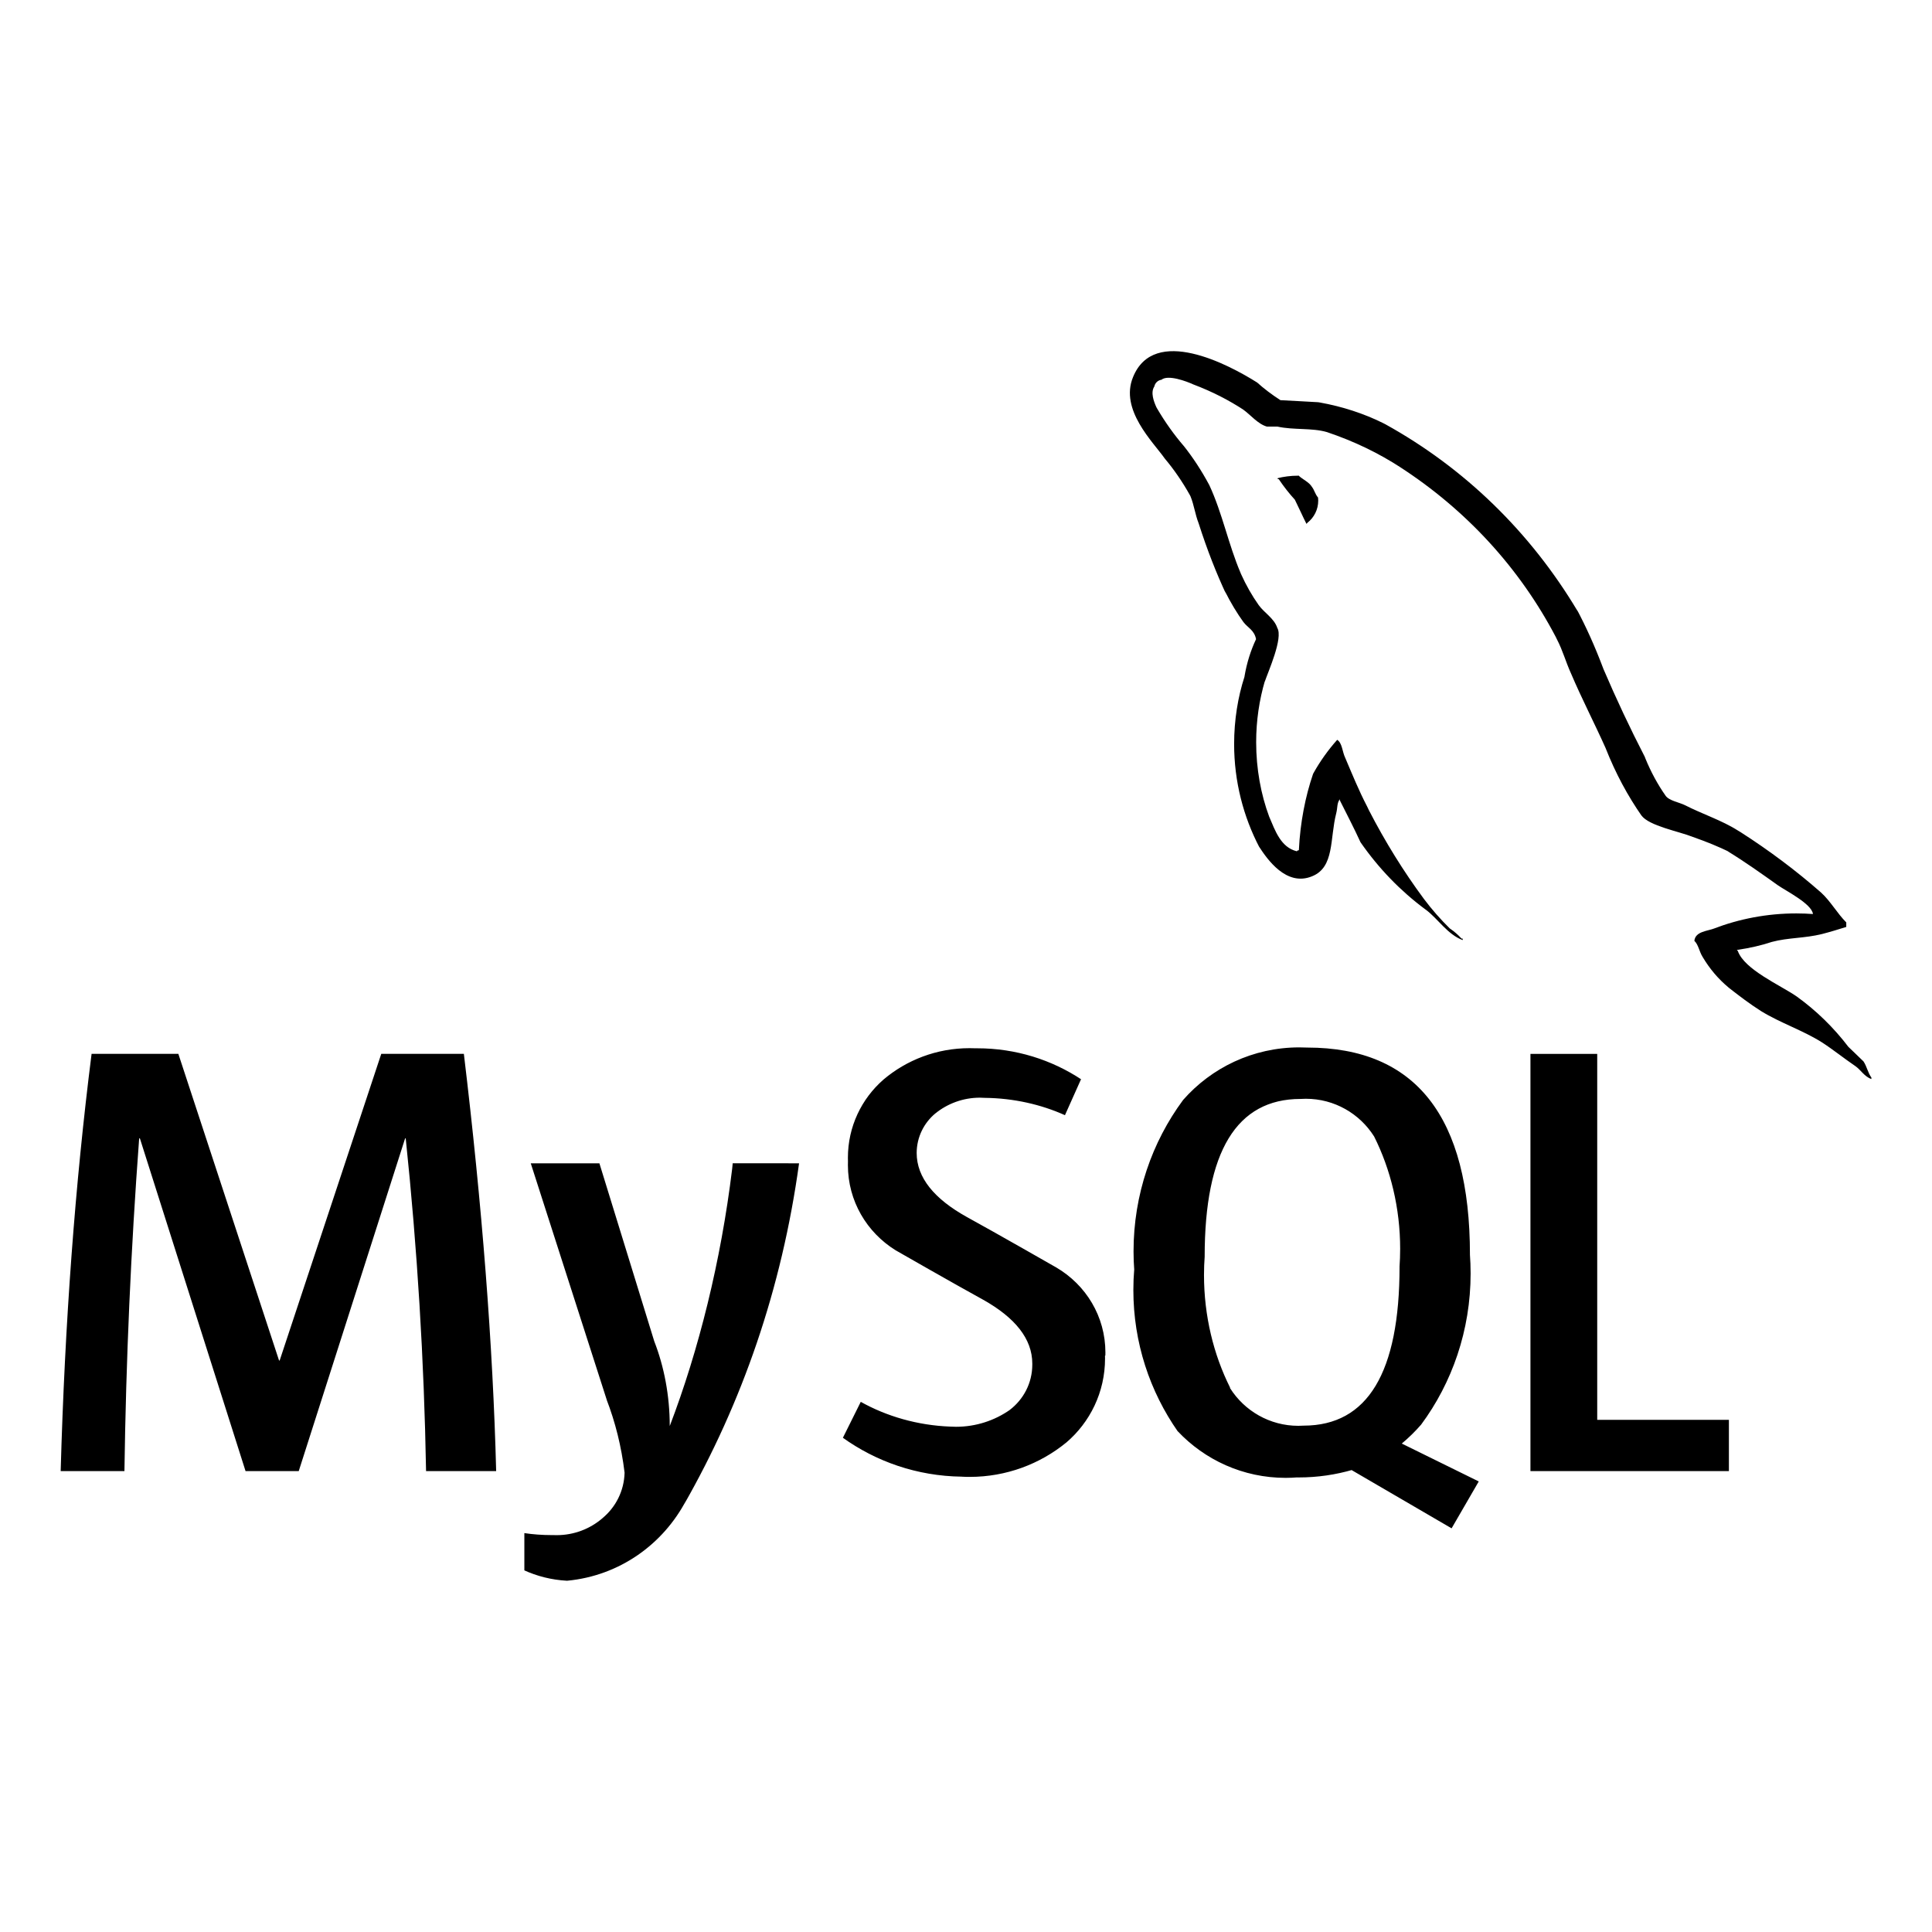
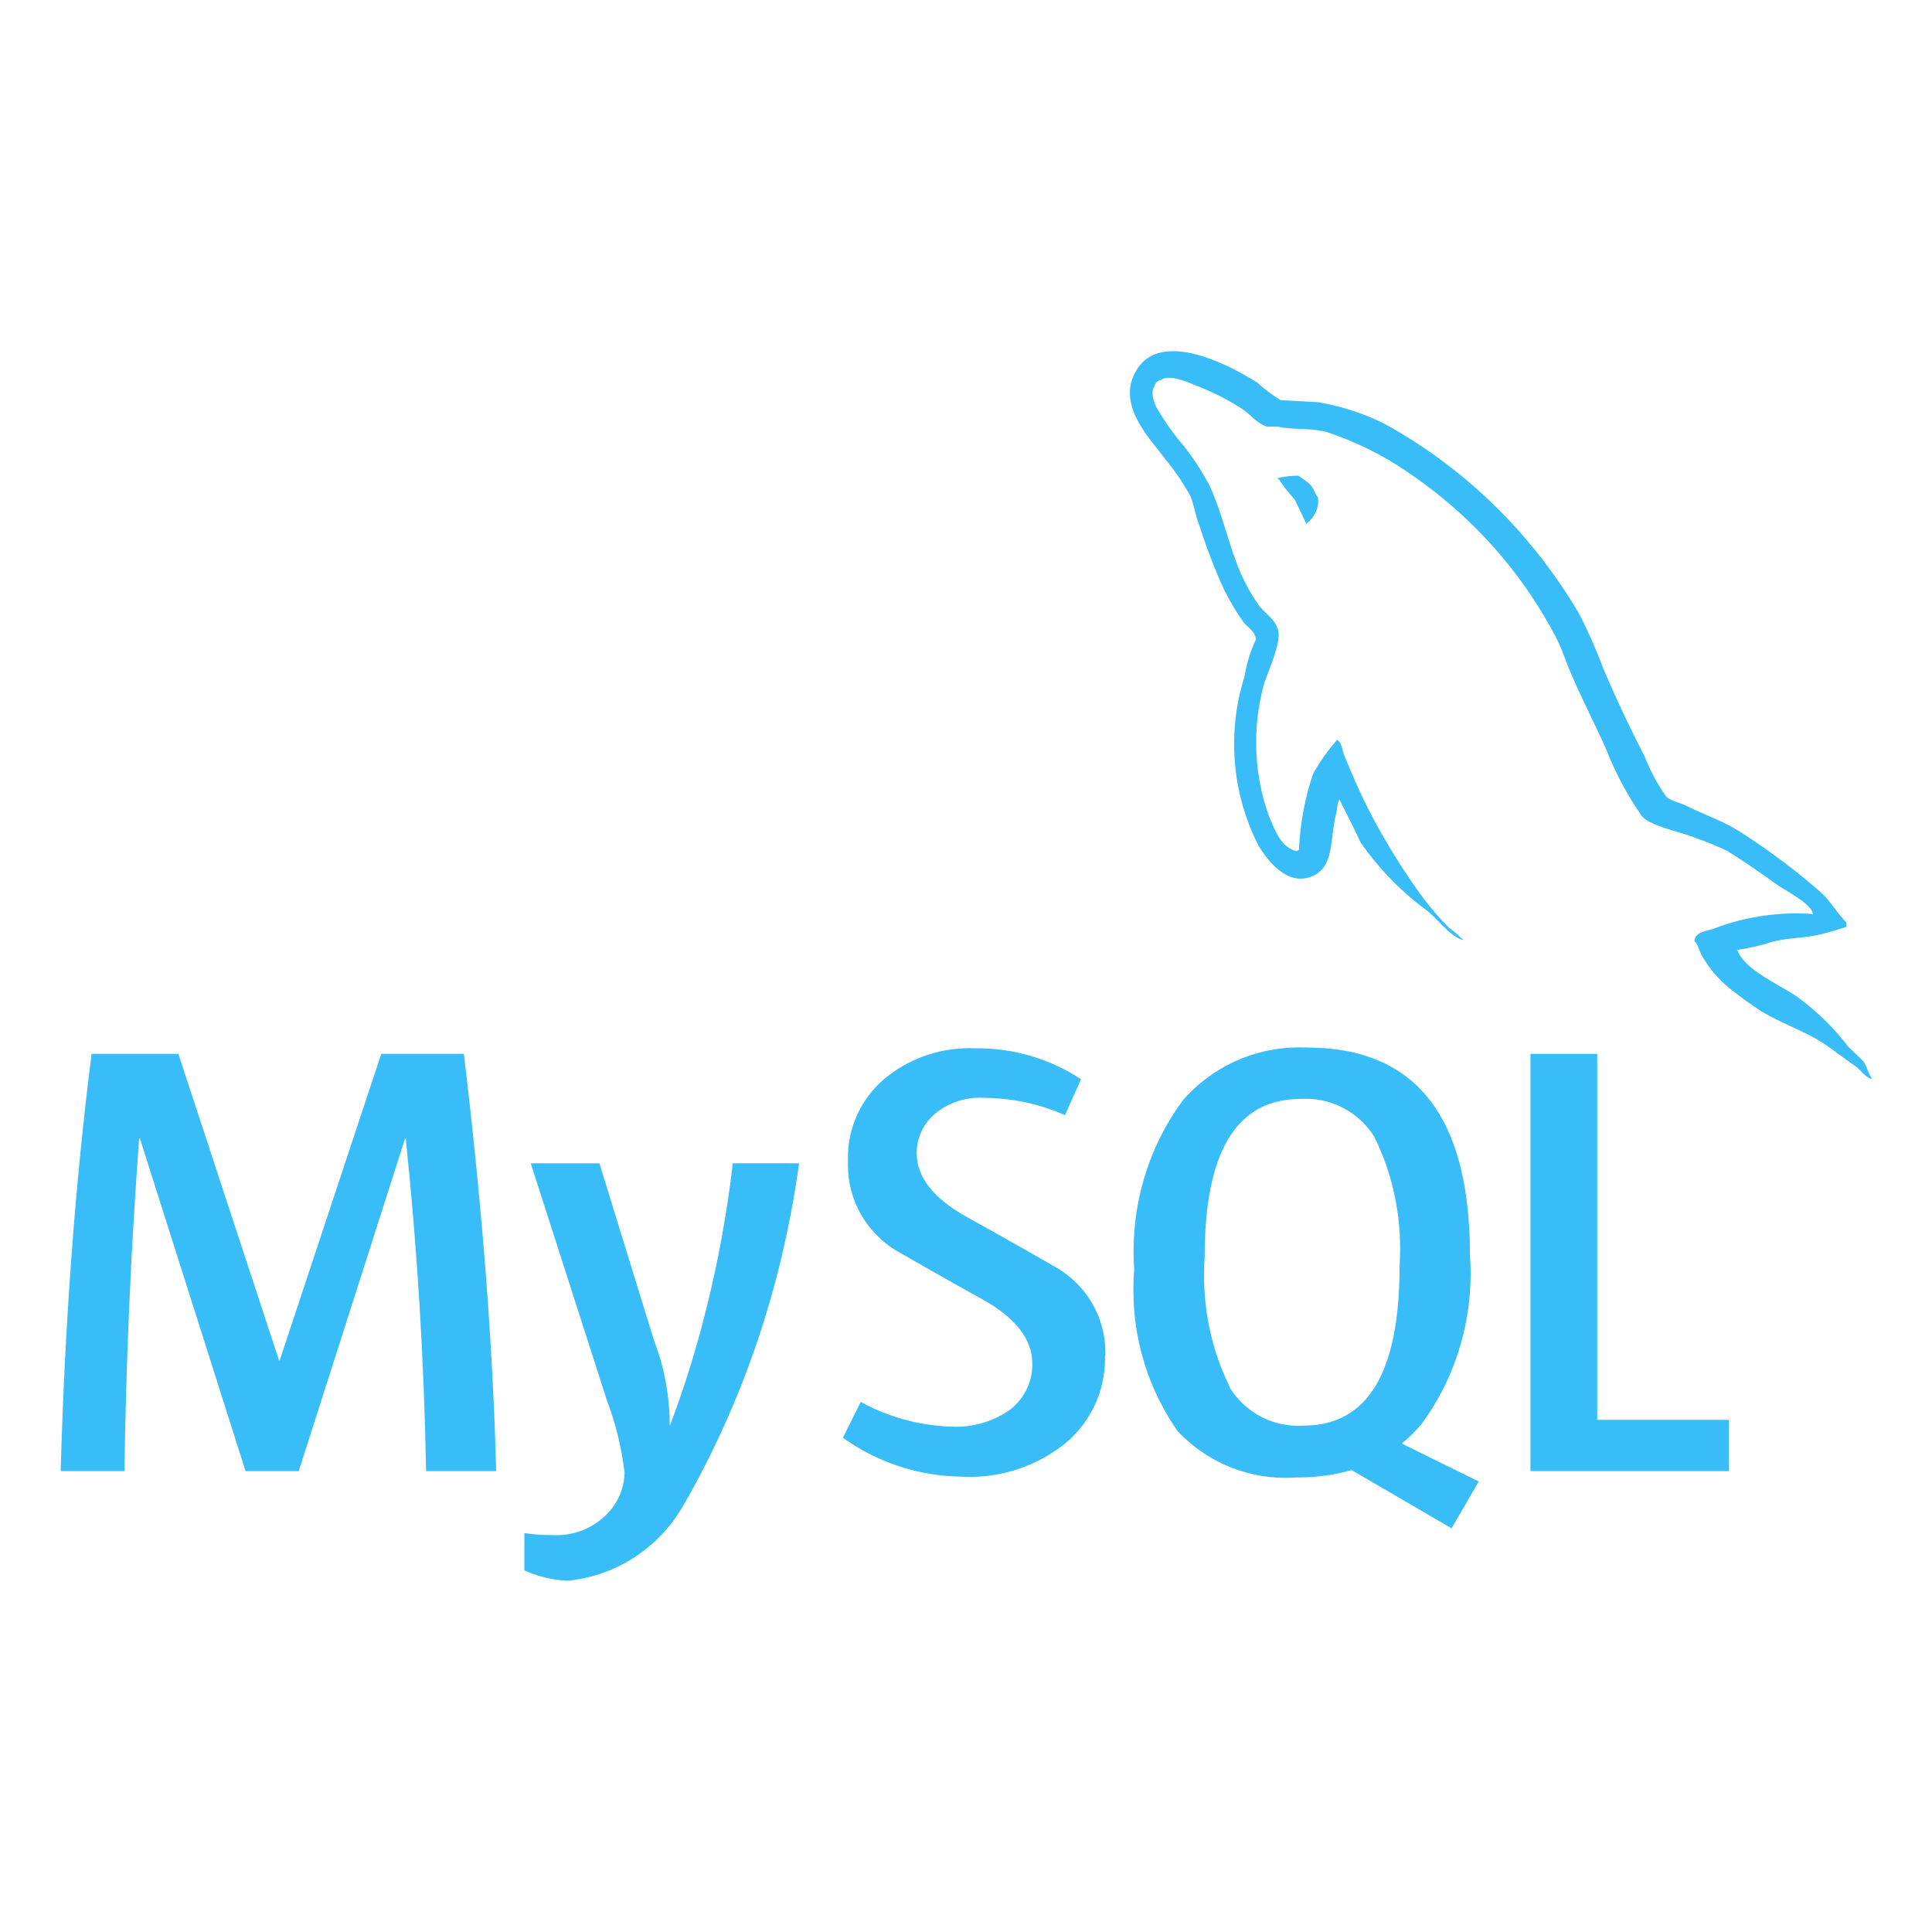
- <svg xmlns="http://www.w3.org/2000/svg" fill="#000000" width="800px" height="800px" viewBox="0 0 32 32" version="1.1">
+ <svg xmlns="http://www.w3.org/2000/svg" fill="#38bdf8" width="800px" height="800px" viewBox="0 0 32 32" version="1.1">
  <path d="M30.026 15.139c-0.082-0.006-0.177-0.010-0.273-0.010-0.484 0-0.947 0.090-1.373 0.254l0.026-0.009c-0.125 0.050-0.325 0.050-0.342 0.209 0.069 0.066 0.079 0.175 0.137 0.267 0.117 0.198 0.261 0.366 0.429 0.506l0.003 0.003c0.175 0.137 0.35 0.27 0.534 0.387 0.325 0.2 0.694 0.319 1.012 0.52 0.181 0.117 0.366 0.266 0.55 0.391 0.091 0.062 0.15 0.175 0.267 0.215v-0.025c-0.057-0.075-0.075-0.184-0.131-0.267-0.084-0.084-0.167-0.159-0.25-0.241-0.248-0.325-0.535-0.603-0.857-0.835l-0.012-0.008c-0.267-0.182-0.852-0.437-0.962-0.744l-0.016-0.018c0.218-0.031 0.412-0.077 0.599-0.139l-0.024 0.007c0.284-0.075 0.544-0.059 0.837-0.132 0.132-0.034 0.266-0.075 0.4-0.117v-0.075c-0.15-0.15-0.262-0.354-0.417-0.494-0.409-0.36-0.86-0.698-1.335-1.002l-0.045-0.027c-0.262-0.167-0.595-0.275-0.871-0.417-0.1-0.050-0.267-0.075-0.325-0.159-0.13-0.185-0.245-0.397-0.336-0.621l-0.008-0.022q-0.368-0.714-0.684-1.453c-0.144-0.383-0.287-0.697-0.448-1.001l0.023 0.047c-0.786-1.319-1.881-2.379-3.188-3.102l-0.043-0.022c-0.309-0.153-0.668-0.272-1.045-0.339l-0.025-0.004c-0.209-0.010-0.417-0.025-0.625-0.034-0.146-0.094-0.272-0.19-0.39-0.296l0.003 0.003c-0.475-0.3-1.704-0.95-2.054-0.090-0.225 0.542 0.334 1.077 0.527 1.352 0.154 0.183 0.294 0.388 0.415 0.605l0.010 0.020c0.059 0.145 0.075 0.294 0.134 0.445 0.145 0.452 0.292 0.823 0.459 1.182l-0.026-0.062c0.099 0.199 0.202 0.368 0.317 0.528l-0.008-0.012c0.067 0.091 0.182 0.134 0.209 0.284-0.086 0.181-0.153 0.391-0.19 0.61l-0.002 0.014c-0.108 0.332-0.171 0.715-0.171 1.112 0 0.621 0.153 1.206 0.423 1.72l-0.010-0.020c0.134 0.207 0.452 0.667 0.878 0.491 0.375-0.15 0.292-0.625 0.4-1.043 0.025-0.1 0.009-0.166 0.060-0.234v0.019c0.117 0.235 0.235 0.459 0.342 0.694 0.302 0.435 0.661 0.805 1.071 1.11l0.013 0.009c0.2 0.15 0.359 0.41 0.609 0.502v-0.025h-0.019c-0.057-0.062-0.12-0.117-0.189-0.164l-0.004-0.002c-0.155-0.152-0.299-0.316-0.429-0.489l-0.008-0.011c-0.326-0.44-0.636-0.938-0.905-1.461l-0.029-0.061c-0.137-0.262-0.252-0.545-0.362-0.804-0.050-0.1-0.050-0.25-0.134-0.3-0.148 0.166-0.281 0.351-0.392 0.55l-0.008 0.016c-0.128 0.373-0.212 0.804-0.234 1.251l-0 0.011c-0.034 0.009-0.017 0-0.034 0.018-0.267-0.065-0.359-0.342-0.459-0.575-0.136-0.366-0.215-0.79-0.215-1.231 0-0.356 0.051-0.7 0.147-1.025l-0.006 0.026c0.059-0.175 0.309-0.727 0.209-0.895-0.052-0.159-0.217-0.25-0.309-0.379-0.109-0.154-0.209-0.329-0.292-0.514l-0.008-0.020c-0.2-0.467-0.3-0.985-0.517-1.452-0.131-0.244-0.269-0.454-0.424-0.65l0.007 0.009c-0.165-0.191-0.317-0.404-0.449-0.63l-0.011-0.020c-0.041-0.091-0.1-0.242-0.034-0.342 0.012-0.058 0.058-0.103 0.117-0.112l0.001-0c0.11-0.090 0.419 0.027 0.527 0.077 0.317 0.12 0.59 0.261 0.843 0.427l-0.016-0.010c0.117 0.082 0.244 0.241 0.394 0.282h0.175c0.267 0.059 0.569 0.018 0.819 0.091 0.459 0.155 0.856 0.349 1.223 0.587l-0.021-0.013c1.104 0.713 1.988 1.677 2.586 2.816l0.020 0.041c0.1 0.192 0.144 0.369 0.235 0.569 0.175 0.412 0.391 0.829 0.569 1.227 0.169 0.428 0.369 0.798 0.607 1.139l-0.012-0.018c0.125 0.175 0.627 0.266 0.852 0.357 0.237 0.083 0.427 0.162 0.611 0.251l-0.037-0.016c0.287 0.175 0.567 0.375 0.837 0.567 0.137 0.095 0.554 0.304 0.579 0.472zM18.302 22.452c0 0.015 0.001 0.032 0.001 0.049 0 0.558-0.249 1.057-0.643 1.393l-0.003 0.002c-0.432 0.352-0.989 0.566-1.596 0.566-0.047 0-0.094-0.001-0.14-0.004l0.006 0c-0.739-0.010-1.419-0.25-1.976-0.651l0.010 0.007 0.296-0.595c0.429 0.24 0.939 0.389 1.481 0.41l0.006 0c0.027 0.002 0.058 0.003 0.090 0.003 0.332 0 0.641-0.104 0.894-0.281l-0.005 0.003c0.229-0.174 0.375-0.446 0.375-0.752 0-0.006-0-0.011-0-0.017v0.001c0-0.412-0.287-0.762-0.81-1.056-0.485-0.266-1.453-0.821-1.453-0.821-0.478-0.296-0.791-0.817-0.791-1.411 0-0.021 0-0.042 0.001-0.063l-0 0.003c-0.001-0.019-0.001-0.041-0.001-0.063 0-0.515 0.227-0.977 0.586-1.291l0.002-0.002c0.382-0.324 0.881-0.521 1.426-0.521 0.035 0 0.069 0.001 0.103 0.002l-0.005-0c0.009-0 0.020-0 0.031-0 0.639 0 1.234 0.191 1.73 0.52l-0.012-0.007-0.266 0.595c-0.391-0.176-0.847-0.282-1.327-0.287l-0.002-0c-0.024-0.002-0.051-0.003-0.079-0.003-0.28 0-0.538 0.098-0.74 0.262l0.002-0.002c-0.189 0.157-0.309 0.392-0.31 0.655v0c0 0.41 0.292 0.762 0.832 1.062 0.491 0.269 1.483 0.837 1.483 0.837 0.488 0.287 0.811 0.809 0.811 1.407 0 0.018-0 0.037-0.001 0.055l0-0.003zM20.374 22.983c-0.273-0.545-0.432-1.187-0.432-1.866 0-0.107 0.004-0.213 0.012-0.317l-0.001 0.014q0-2.611 1.587-2.612c0.026-0.002 0.057-0.003 0.089-0.003 0.475 0 0.892 0.248 1.129 0.622l0.003 0.005c0.271 0.542 0.43 1.182 0.43 1.858 0 0.104-0.004 0.207-0.011 0.309l0.001-0.014q0 2.632-1.587 2.634c-0.027 0.002-0.058 0.003-0.089 0.003-0.475 0-0.893-0.248-1.13-0.622l-0.003-0.005zM24.488 24.535l-1.27-0.625c0.116-0.097 0.22-0.199 0.316-0.309l0.003-0.003c0.513-0.692 0.821-1.563 0.821-2.505 0-0.109-0.004-0.217-0.012-0.324l0.001 0.014q0-3.43-2.693-3.432c-0.040-0.002-0.087-0.003-0.134-0.003-0.767 0-1.456 0.337-1.925 0.872l-0.002 0.003c-0.511 0.692-0.818 1.562-0.818 2.504 0 0.106 0.004 0.211 0.012 0.315l-0.001-0.014c-0.009 0.101-0.014 0.219-0.014 0.338 0 0.874 0.274 1.684 0.74 2.349l-0.009-0.013c0.449 0.478 1.086 0.776 1.791 0.776 0.066 0 0.131-0.003 0.195-0.008l-0.009 0.001c0.009 0 0.021 0 0.032 0 0.311 0 0.612-0.045 0.897-0.128l-0.022 0.006 1.656 0.965 0.45-0.777zM28.636 24.366h-3.287v-6.91h1.106v6.061h2.181zM13.235 19.268c-0.287 2.084-0.944 3.965-1.905 5.65l0.040-0.077c-0.385 0.741-1.113 1.257-1.968 1.34l-0.010 0.001c-0.259-0.014-0.5-0.076-0.719-0.177l0.012 0.005v-0.617c0.137 0.021 0.295 0.033 0.456 0.033 0.009 0 0.018-0 0.028-0h-0.001c0.016 0.001 0.034 0.001 0.052 0.001 0.289 0 0.554-0.105 0.758-0.28l-0.002 0.001c0.22-0.181 0.361-0.451 0.369-0.755l0-0.001c-0.053-0.438-0.154-0.837-0.299-1.214l0.012 0.034-1.267-3.944h1.137l0.909 2.949c0.162 0.416 0.256 0.898 0.256 1.401 0 0.001 0 0.002 0 0.002v-0c0.482-1.262 0.848-2.734 1.034-4.261l0.009-0.092zM8.215 24.366h-1.158q-0.049-2.761-0.337-5.511h-0.010l-1.762 5.511h-0.881l-1.75-5.511h-0.012q-0.205 2.751-0.244 5.511h-1.056q0.103-3.685 0.512-6.911h1.437l1.668 5.079h0.010l1.683-5.079h1.368q0.454 3.777 0.535 6.911zM21.505 7.879c-0.002 0-0.005-0-0.008-0-0.119 0-0.234 0.015-0.344 0.043l0.010-0.002v0.016h0.017c0.086 0.128 0.174 0.239 0.269 0.343l-0.002-0.002c0.067 0.134 0.125 0.267 0.192 0.4l0.017-0.019c0.109-0.086 0.178-0.218 0.178-0.366 0-0.018-0.001-0.035-0.003-0.053l0 0.002c-0.050-0.059-0.057-0.117-0.1-0.175-0.050-0.084-0.157-0.125-0.225-0.191z" />
</svg>
